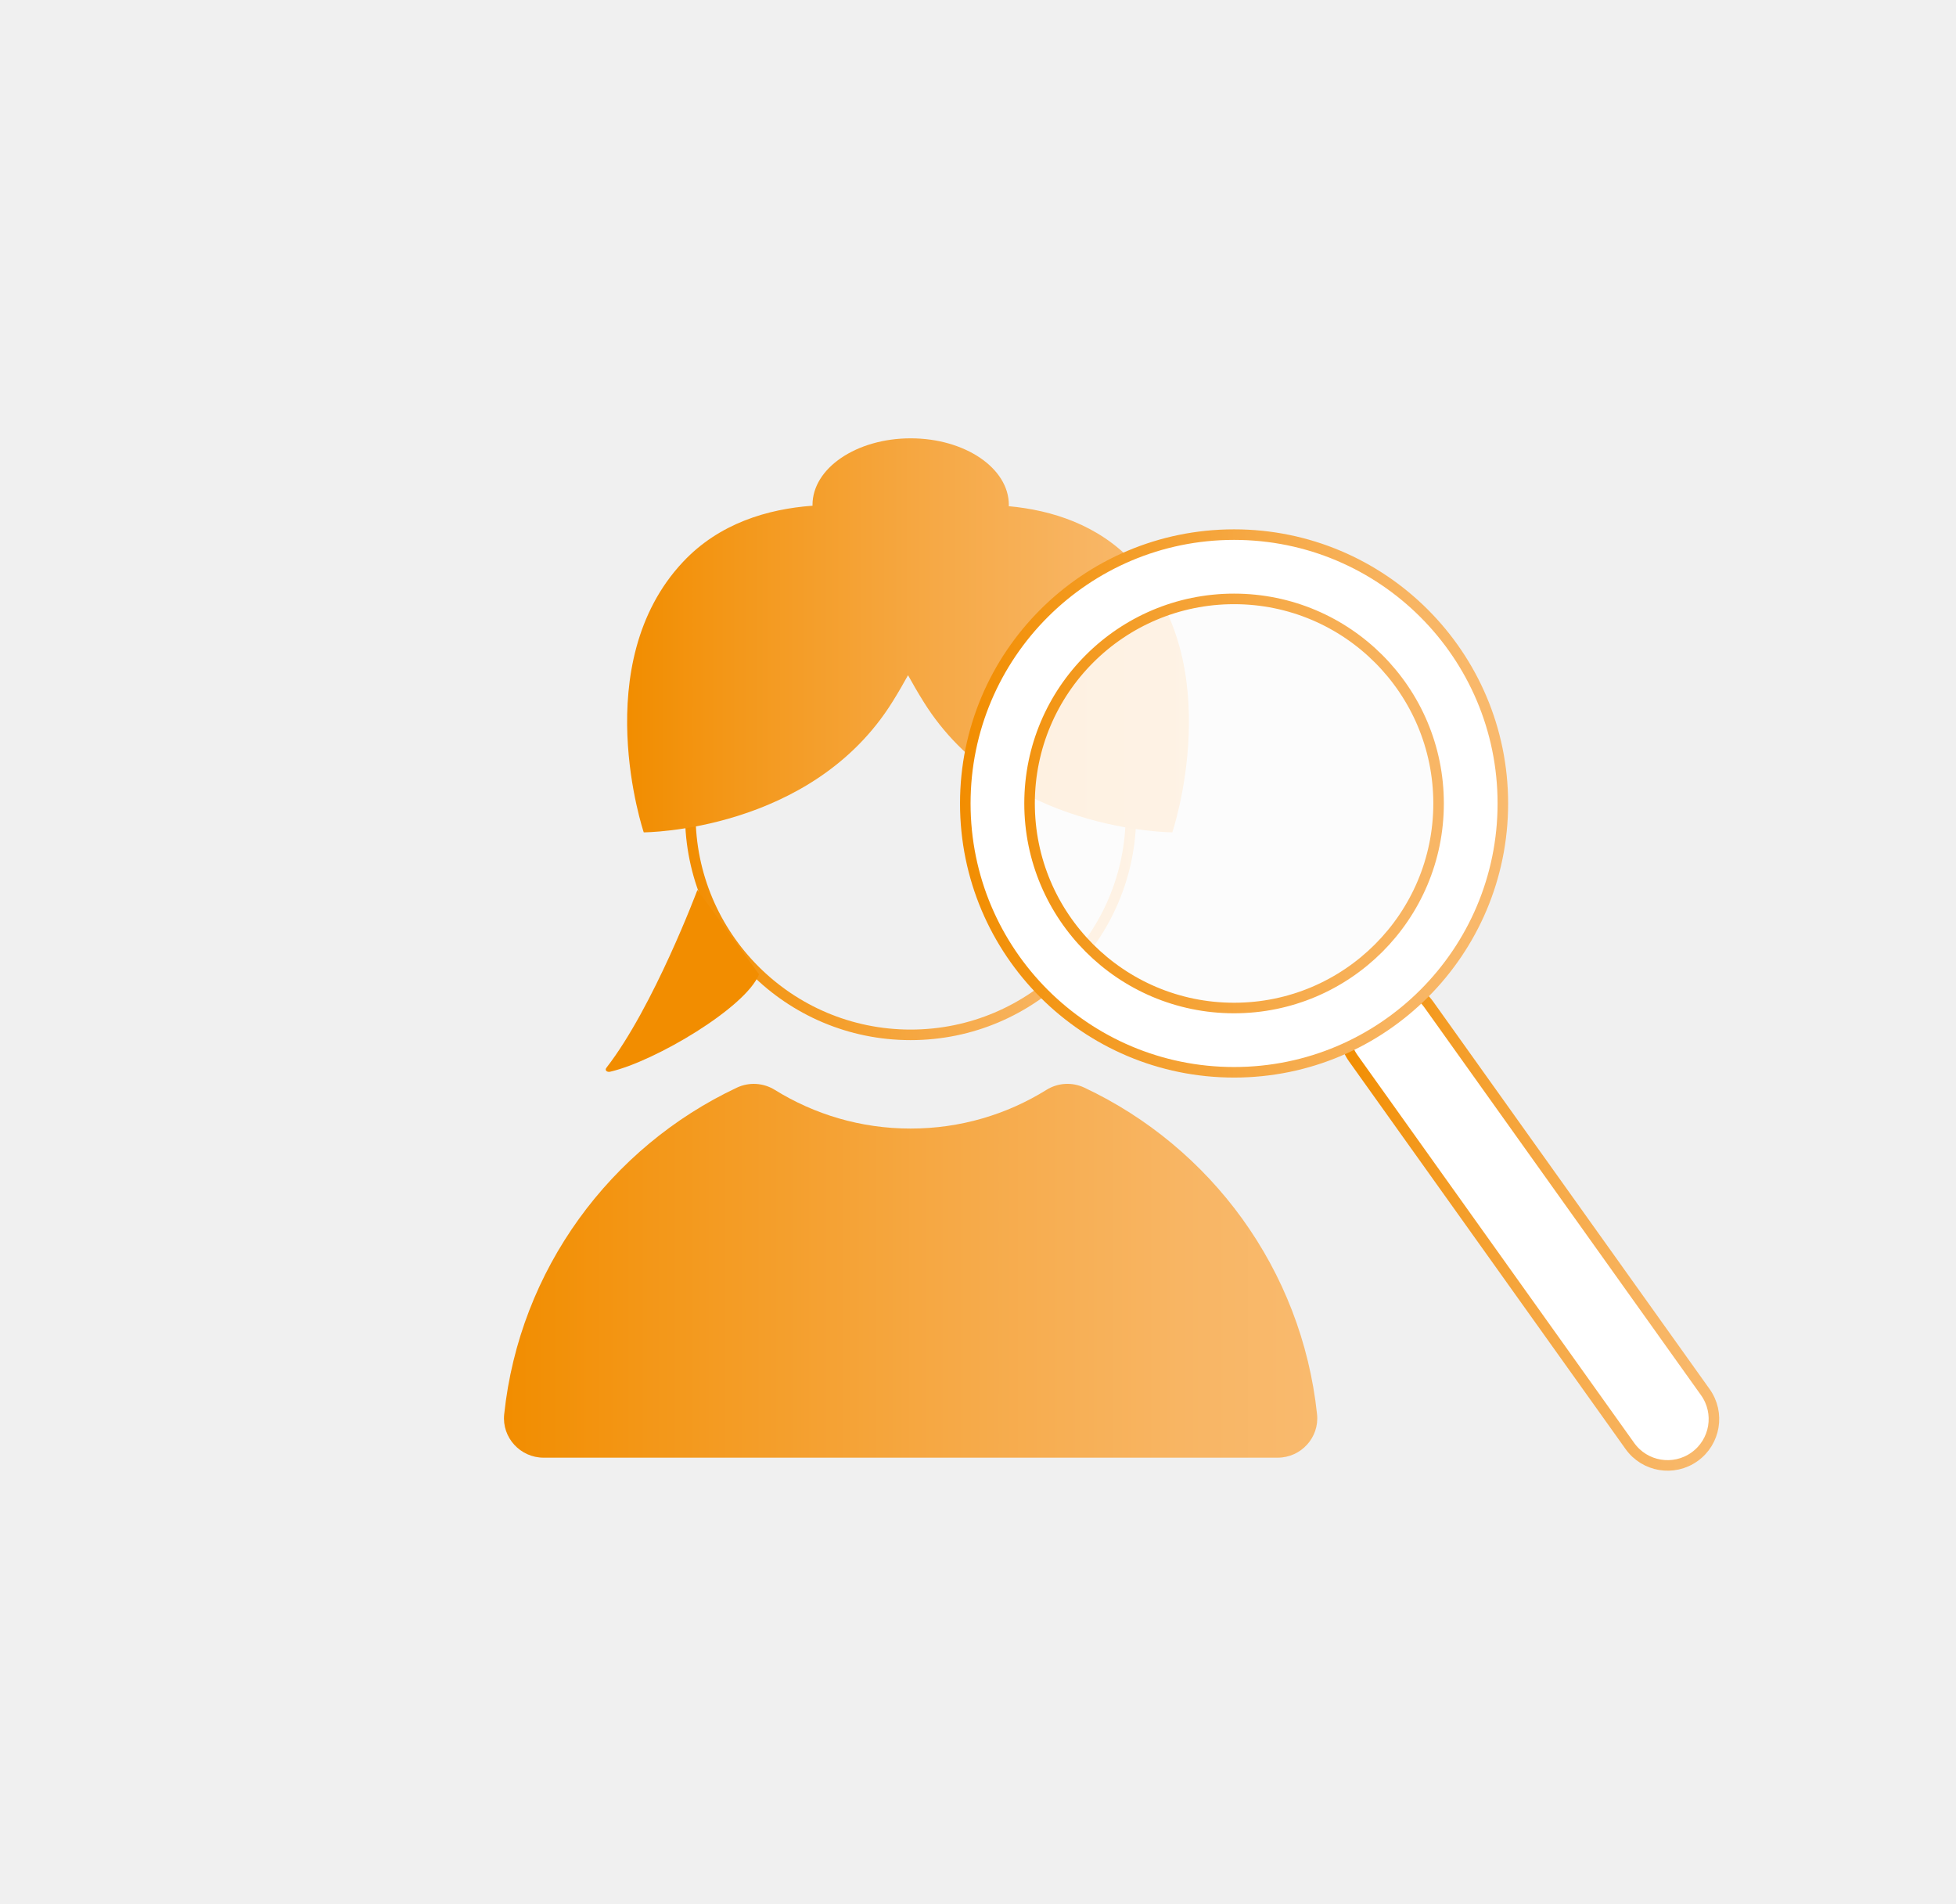
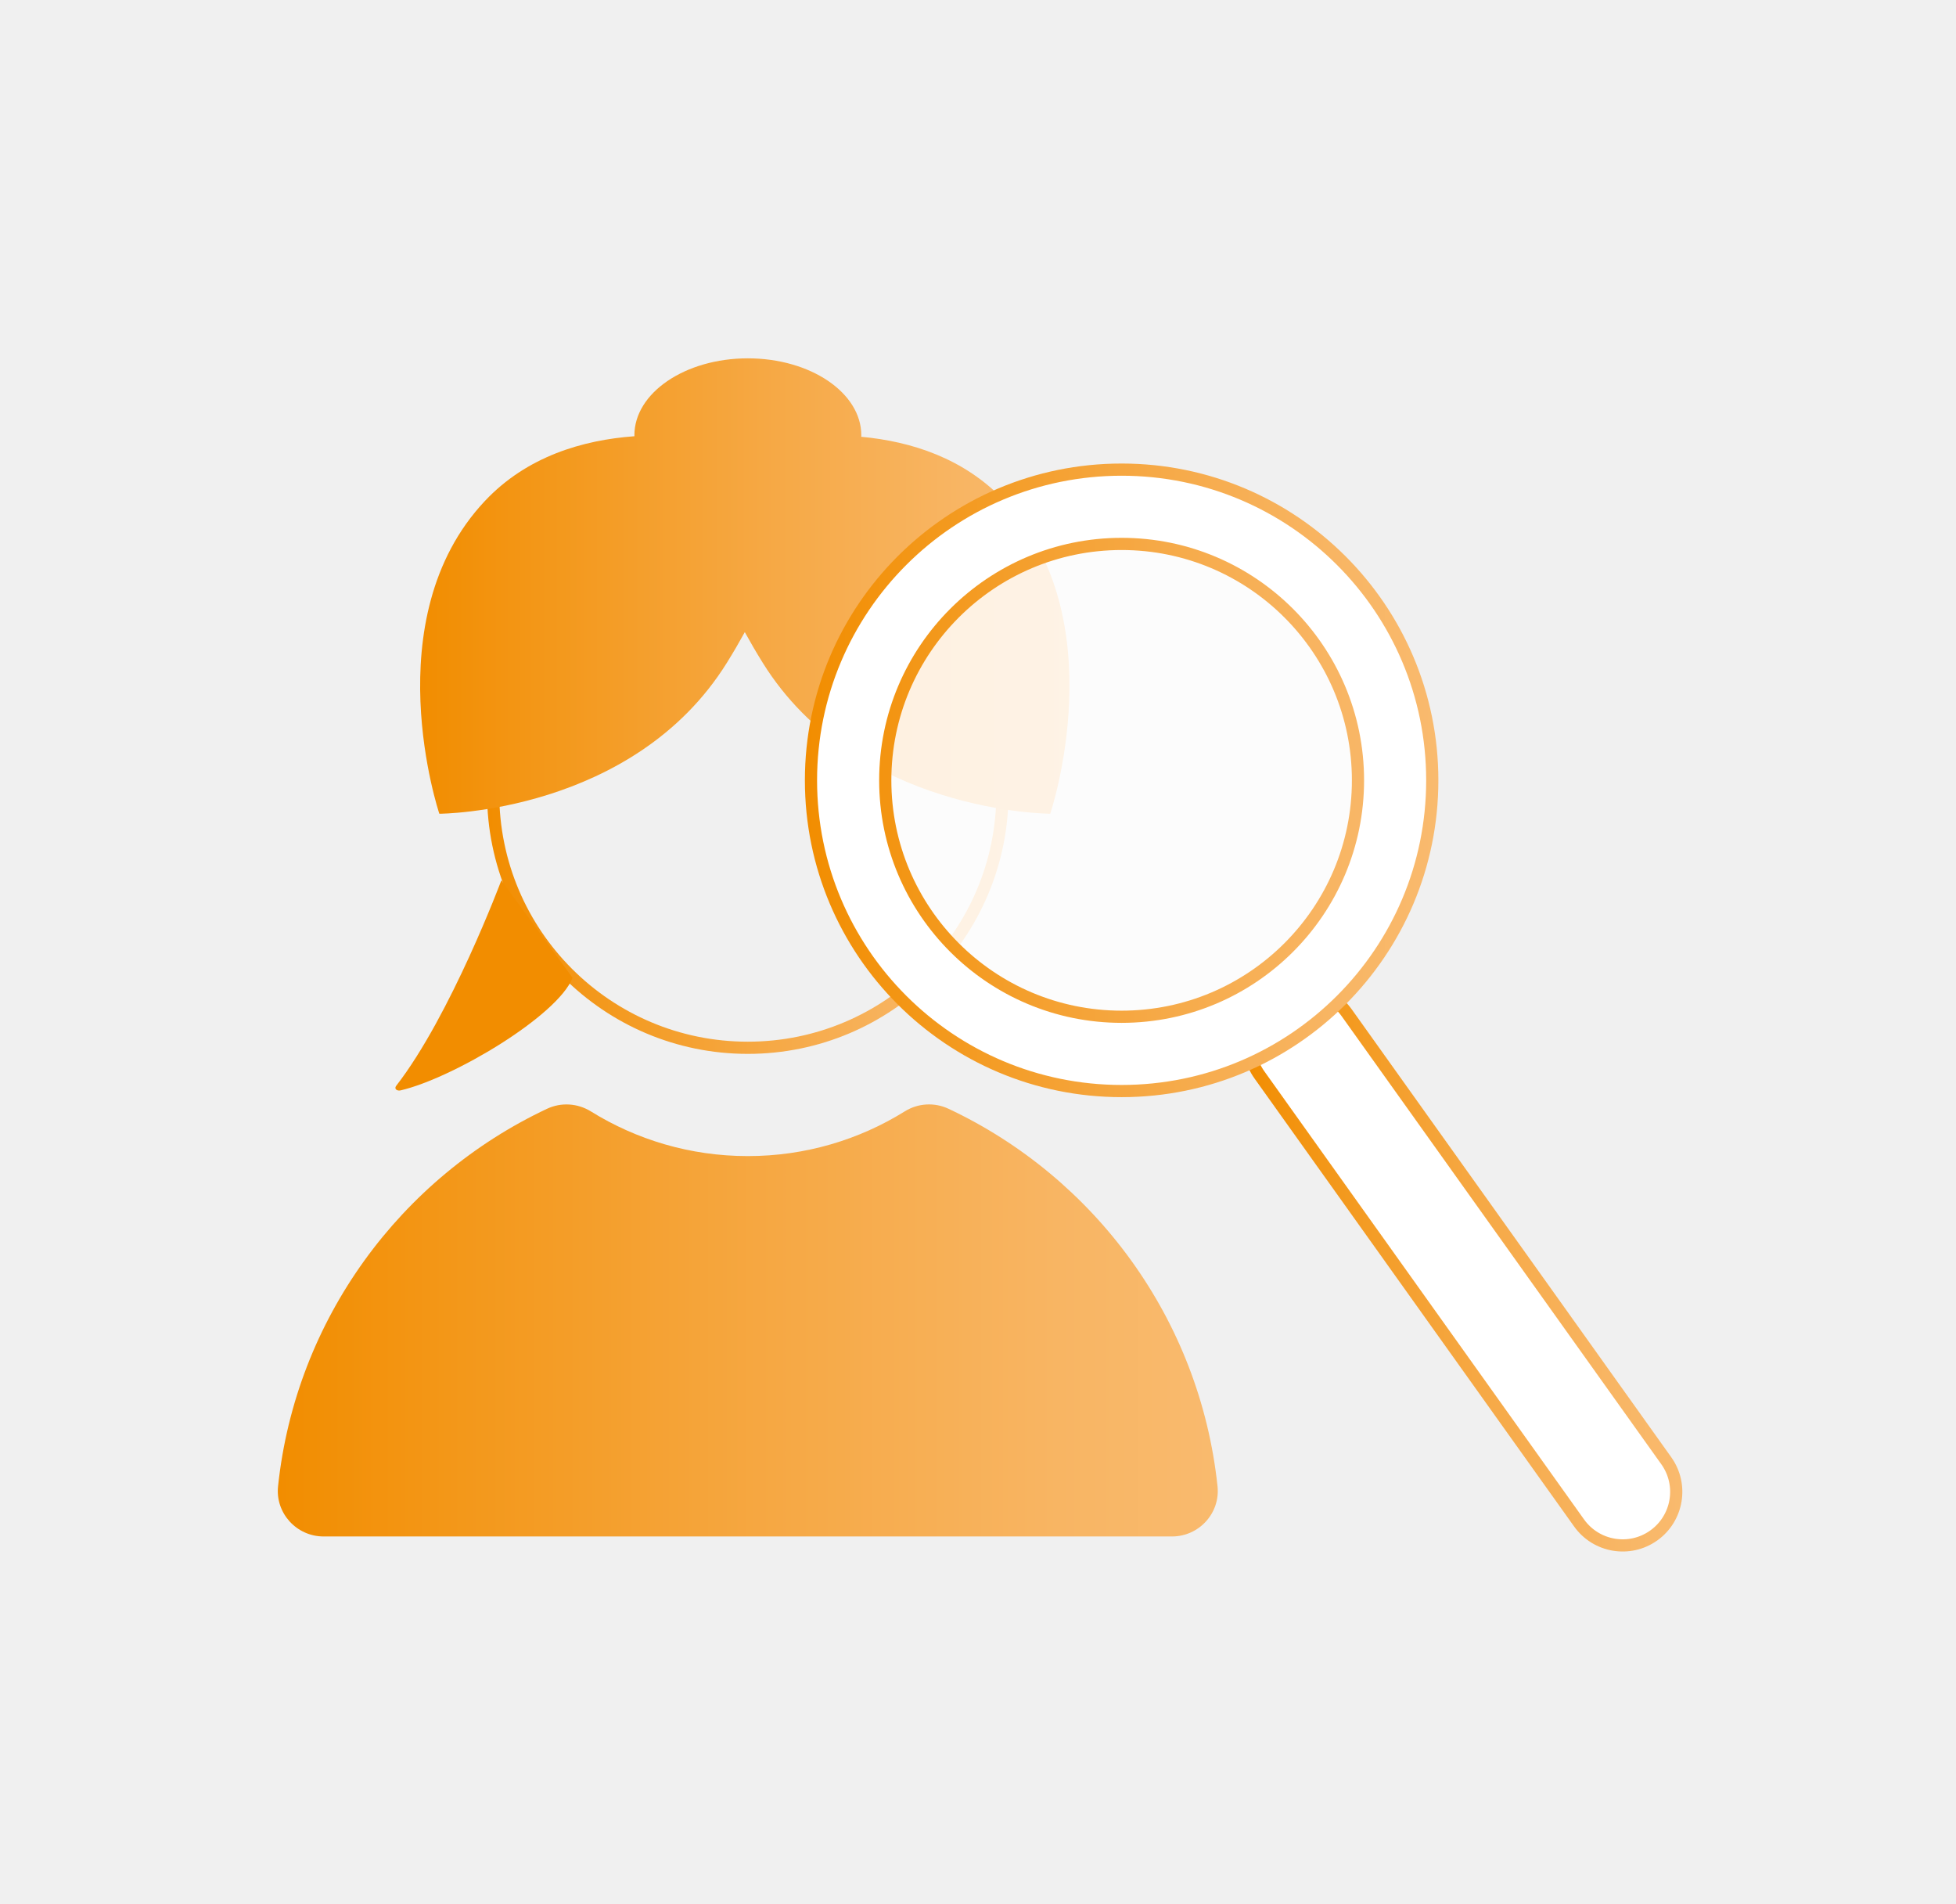
- <svg xmlns="http://www.w3.org/2000/svg" width="371" height="361" viewBox="0 0 371 361" fill="none">
+ <svg xmlns="http://www.w3.org/2000/svg" width="371" height="361" viewBox="50 50 321 261" fill="none">
  <path d="M172.72 196.24C195.8 196.24 214.51 177.53 214.51 154.45C214.51 131.37 195.8 112.66 172.72 112.66C149.64 112.66 130.93 131.37 130.93 154.45C130.93 177.53 149.64 196.24 172.72 196.24Z" stroke="url(#paint0_linear_4482_57533)" stroke-width="2" stroke-miterlimit="10" />
  <path d="M205.67 206.25C203.35 205.16 200.64 205.32 198.47 206.68C190.99 211.33 182.17 214.01 172.72 214.01C163.27 214.01 154.45 211.32 146.97 206.68C144.79 205.33 142.09 205.16 139.77 206.25C115.8 217.53 98.53 240.72 95.63 268.2C95.17 272.6 98.68 276.42 103.1 276.42H242.34C246.76 276.42 250.27 272.6 249.81 268.2C246.91 240.72 229.65 217.53 205.67 206.25V206.25Z" fill="url(#paint1_linear_4482_57533)" />
  <path d="M214.85 106.52C208.25 99.51 199.54 96.75 191.33 95.99C191.33 95.91 191.35 95.83 191.35 95.75C191.35 88.77 183.01 83.12 172.73 83.12C162.45 83.12 154.11 88.78 154.11 95.75C154.11 95.8 154.12 95.85 154.12 95.9C145.62 96.52 136.45 99.22 129.58 106.52C111.34 125.89 122.1 157.84 122.1 157.84C122.1 157.84 153.93 157.78 169.3 133.05C170.39 131.3 171.35 129.64 172.23 128.04C173.11 129.64 174.07 131.3 175.16 133.05C190.53 157.78 222.36 157.84 222.36 157.84C222.36 157.84 233.12 125.89 214.88 106.52H214.85Z" fill="url(#paint2_linear_4482_57533)" />
  <path d="M132.28 168.76C132.28 168.76 123.98 190.94 115.02 202.48C114.64 202.97 115.14 203.37 115.74 203.23C124.33 201.23 141.48 191.03 143.97 184.76L132.28 168.76Z" fill="#F28D00" />
  <path opacity="0.82" d="M234.07 190.61C255.195 190.61 272.32 173.485 272.32 152.36C272.32 131.235 255.195 114.11 234.07 114.11C212.945 114.11 195.82 131.235 195.82 152.36C195.82 173.485 212.945 190.61 234.07 190.61Z" fill="white" />
  <path d="M270.997 190.479C268.177 186.528 262.688 185.61 258.736 188.43C254.785 191.25 253.867 196.739 256.687 200.691L309.143 274.204C311.963 278.156 317.452 279.074 321.404 276.254C325.355 273.434 326.273 267.945 323.453 263.993L270.997 190.479Z" fill="white" stroke="url(#paint3_linear_4482_57533)" stroke-width="2" stroke-miterlimit="10" />
  <path d="M234.07 101.38C205.92 101.38 183.09 124.2 183.09 152.36C183.09 180.52 205.91 203.34 234.07 203.34C262.23 203.34 285.05 180.52 285.05 152.36C285.05 124.2 262.23 101.38 234.07 101.38V101.38ZM234.07 191.15C212.64 191.15 195.28 173.78 195.28 152.36C195.28 130.94 212.65 113.57 234.07 113.57C255.49 113.57 272.86 130.94 272.86 152.36C272.86 173.78 255.49 191.15 234.07 191.15V191.15Z" fill="white" stroke="url(#paint4_linear_4482_57533)" stroke-width="2" stroke-miterlimit="10" />
  <defs>
    <linearGradient id="paint0_linear_4482_57533" x1="129.93" y1="154.45" x2="215.52" y2="154.45" gradientUnits="userSpaceOnUse">
      <stop stop-color="#F28D00" />
      <stop offset="0.18" stop-color="#F39718" />
      <stop offset="0.55" stop-color="#F6A946" />
      <stop offset="0.83" stop-color="#F8B563" />
      <stop offset="1" stop-color="#F9BA6E" />
    </linearGradient>
    <linearGradient id="paint1_linear_4482_57533" x1="95.59" y1="240.97" x2="249.85" y2="240.97" gradientUnits="userSpaceOnUse">
      <stop stop-color="#F28D00" />
      <stop offset="0.18" stop-color="#F39718" />
      <stop offset="0.55" stop-color="#F6A946" />
      <stop offset="0.83" stop-color="#F8B563" />
      <stop offset="1" stop-color="#F9BA6E" />
    </linearGradient>
    <linearGradient id="paint2_linear_4482_57533" x1="118.94" y1="120.47" x2="225.48" y2="120.47" gradientUnits="userSpaceOnUse">
      <stop stop-color="#F28D00" />
      <stop offset="0.18" stop-color="#F39718" />
      <stop offset="0.55" stop-color="#F6A946" />
      <stop offset="0.83" stop-color="#F8B563" />
      <stop offset="1" stop-color="#F9BA6E" />
    </linearGradient>
    <linearGradient id="paint3_linear_4482_57533" x1="254.061" y1="232.315" x2="326.101" y2="232.314" gradientUnits="userSpaceOnUse">
      <stop stop-color="#F28D00" />
      <stop offset="0.18" stop-color="#F39718" />
      <stop offset="0.55" stop-color="#F6A946" />
      <stop offset="0.83" stop-color="#F8B563" />
      <stop offset="1" stop-color="#F9BA6E" />
    </linearGradient>
    <linearGradient id="paint4_linear_4482_57533" x1="182.09" y1="152.36" x2="286.05" y2="152.36" gradientUnits="userSpaceOnUse">
      <stop stop-color="#F28D00" />
      <stop offset="0.18" stop-color="#F39718" />
      <stop offset="0.55" stop-color="#F6A946" />
      <stop offset="0.83" stop-color="#F8B563" />
      <stop offset="1" stop-color="#F9BA6E" />
    </linearGradient>
  </defs>
</svg>
